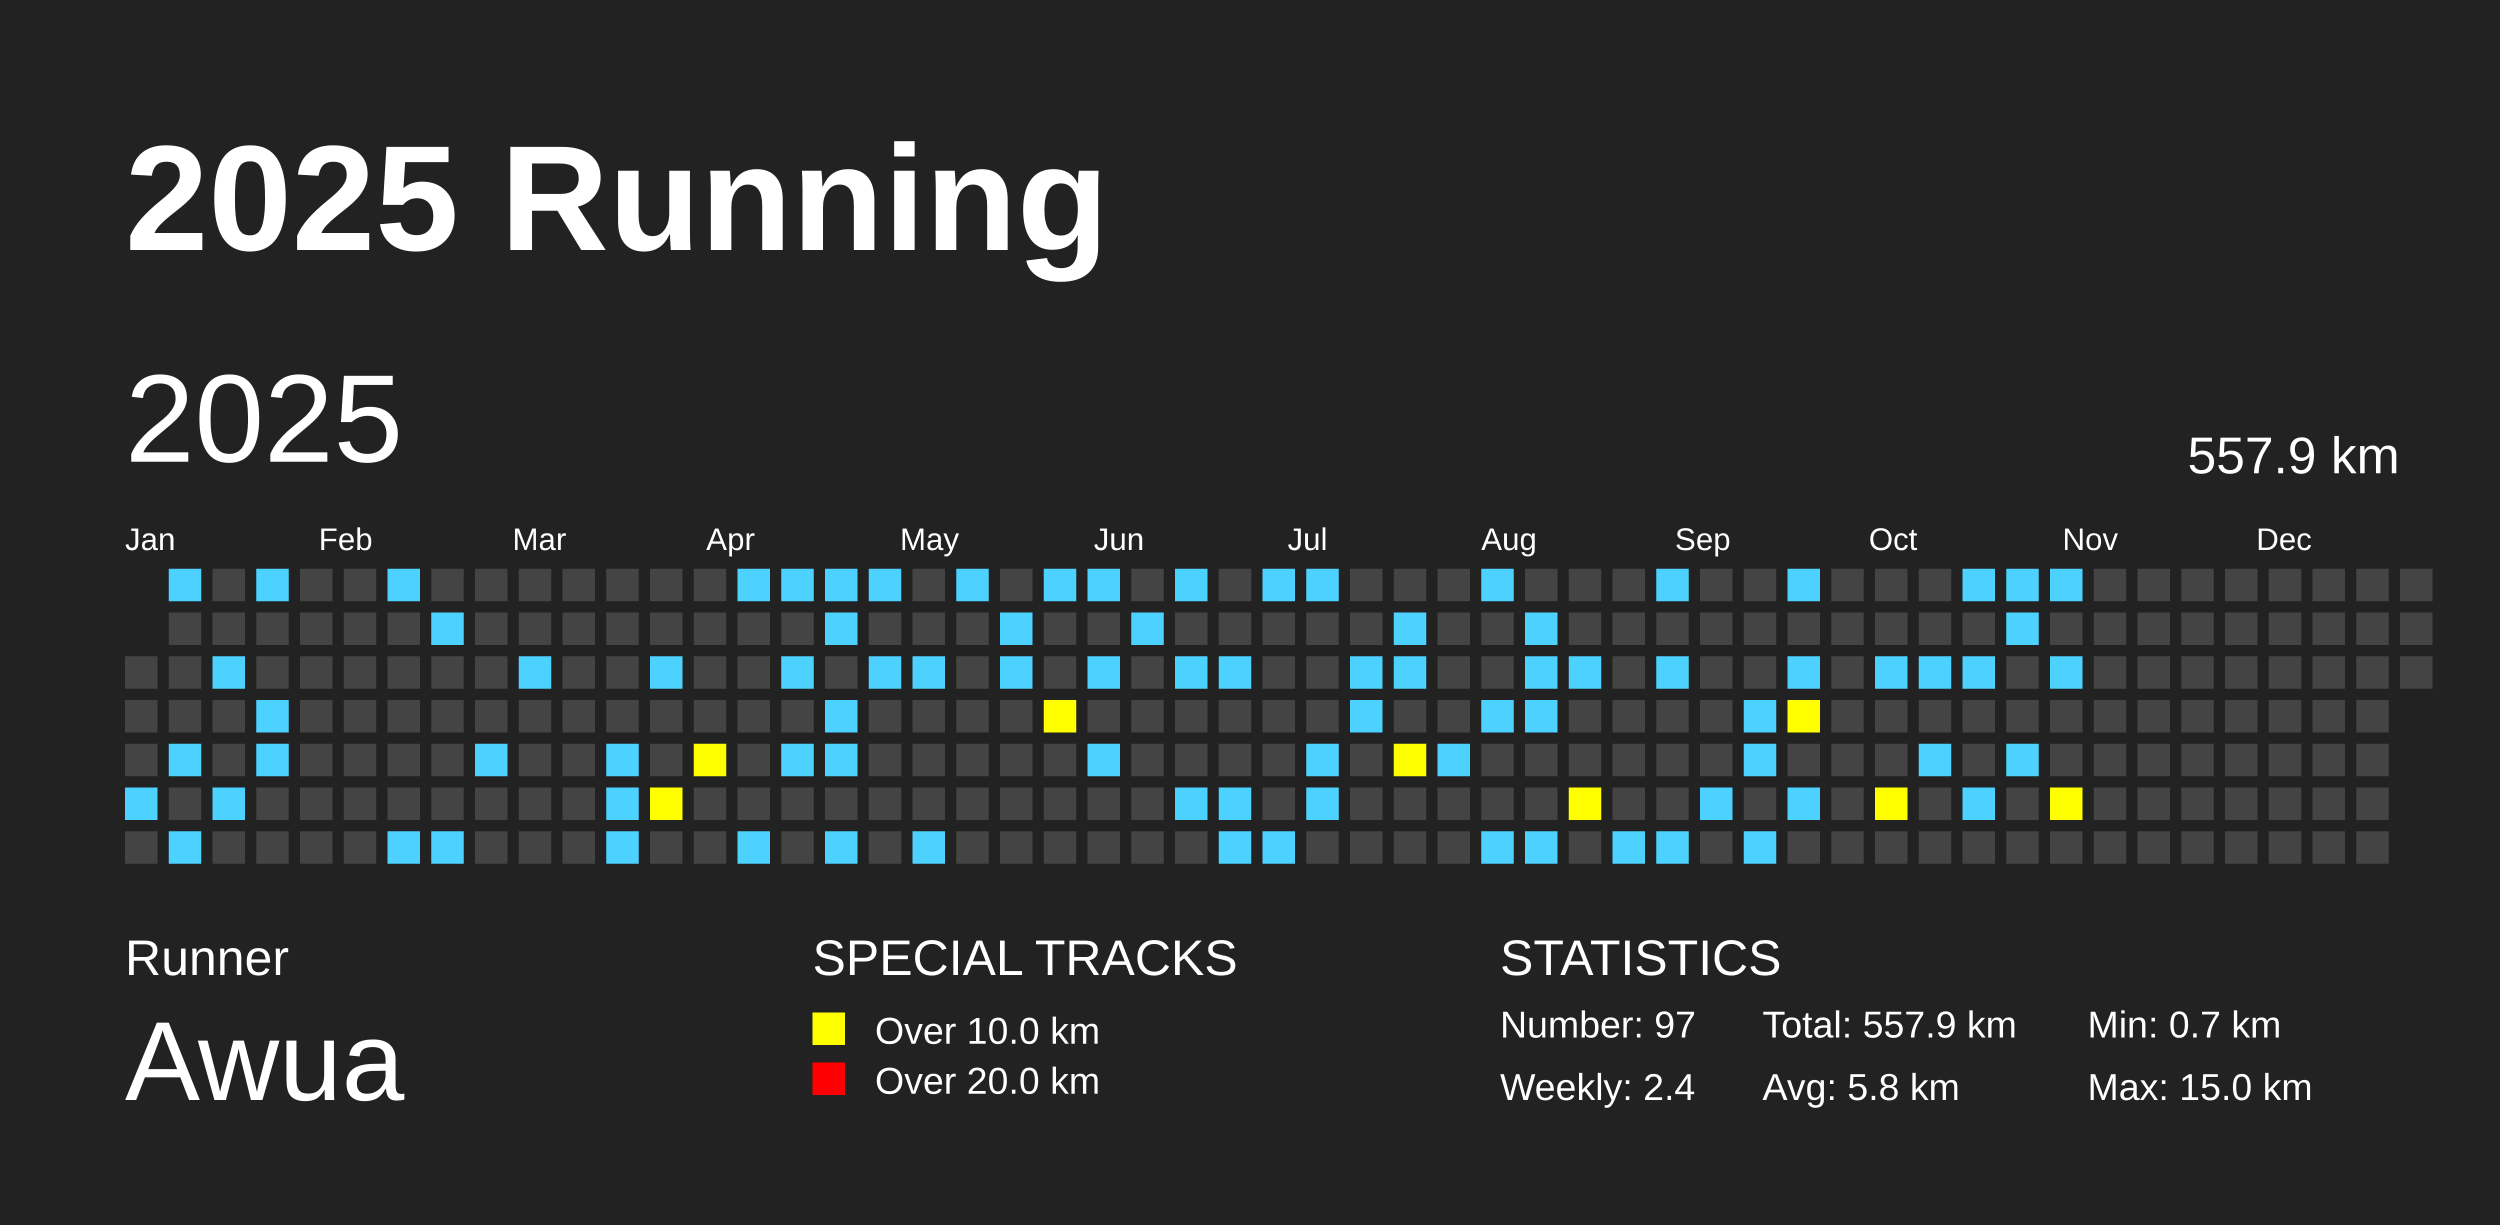
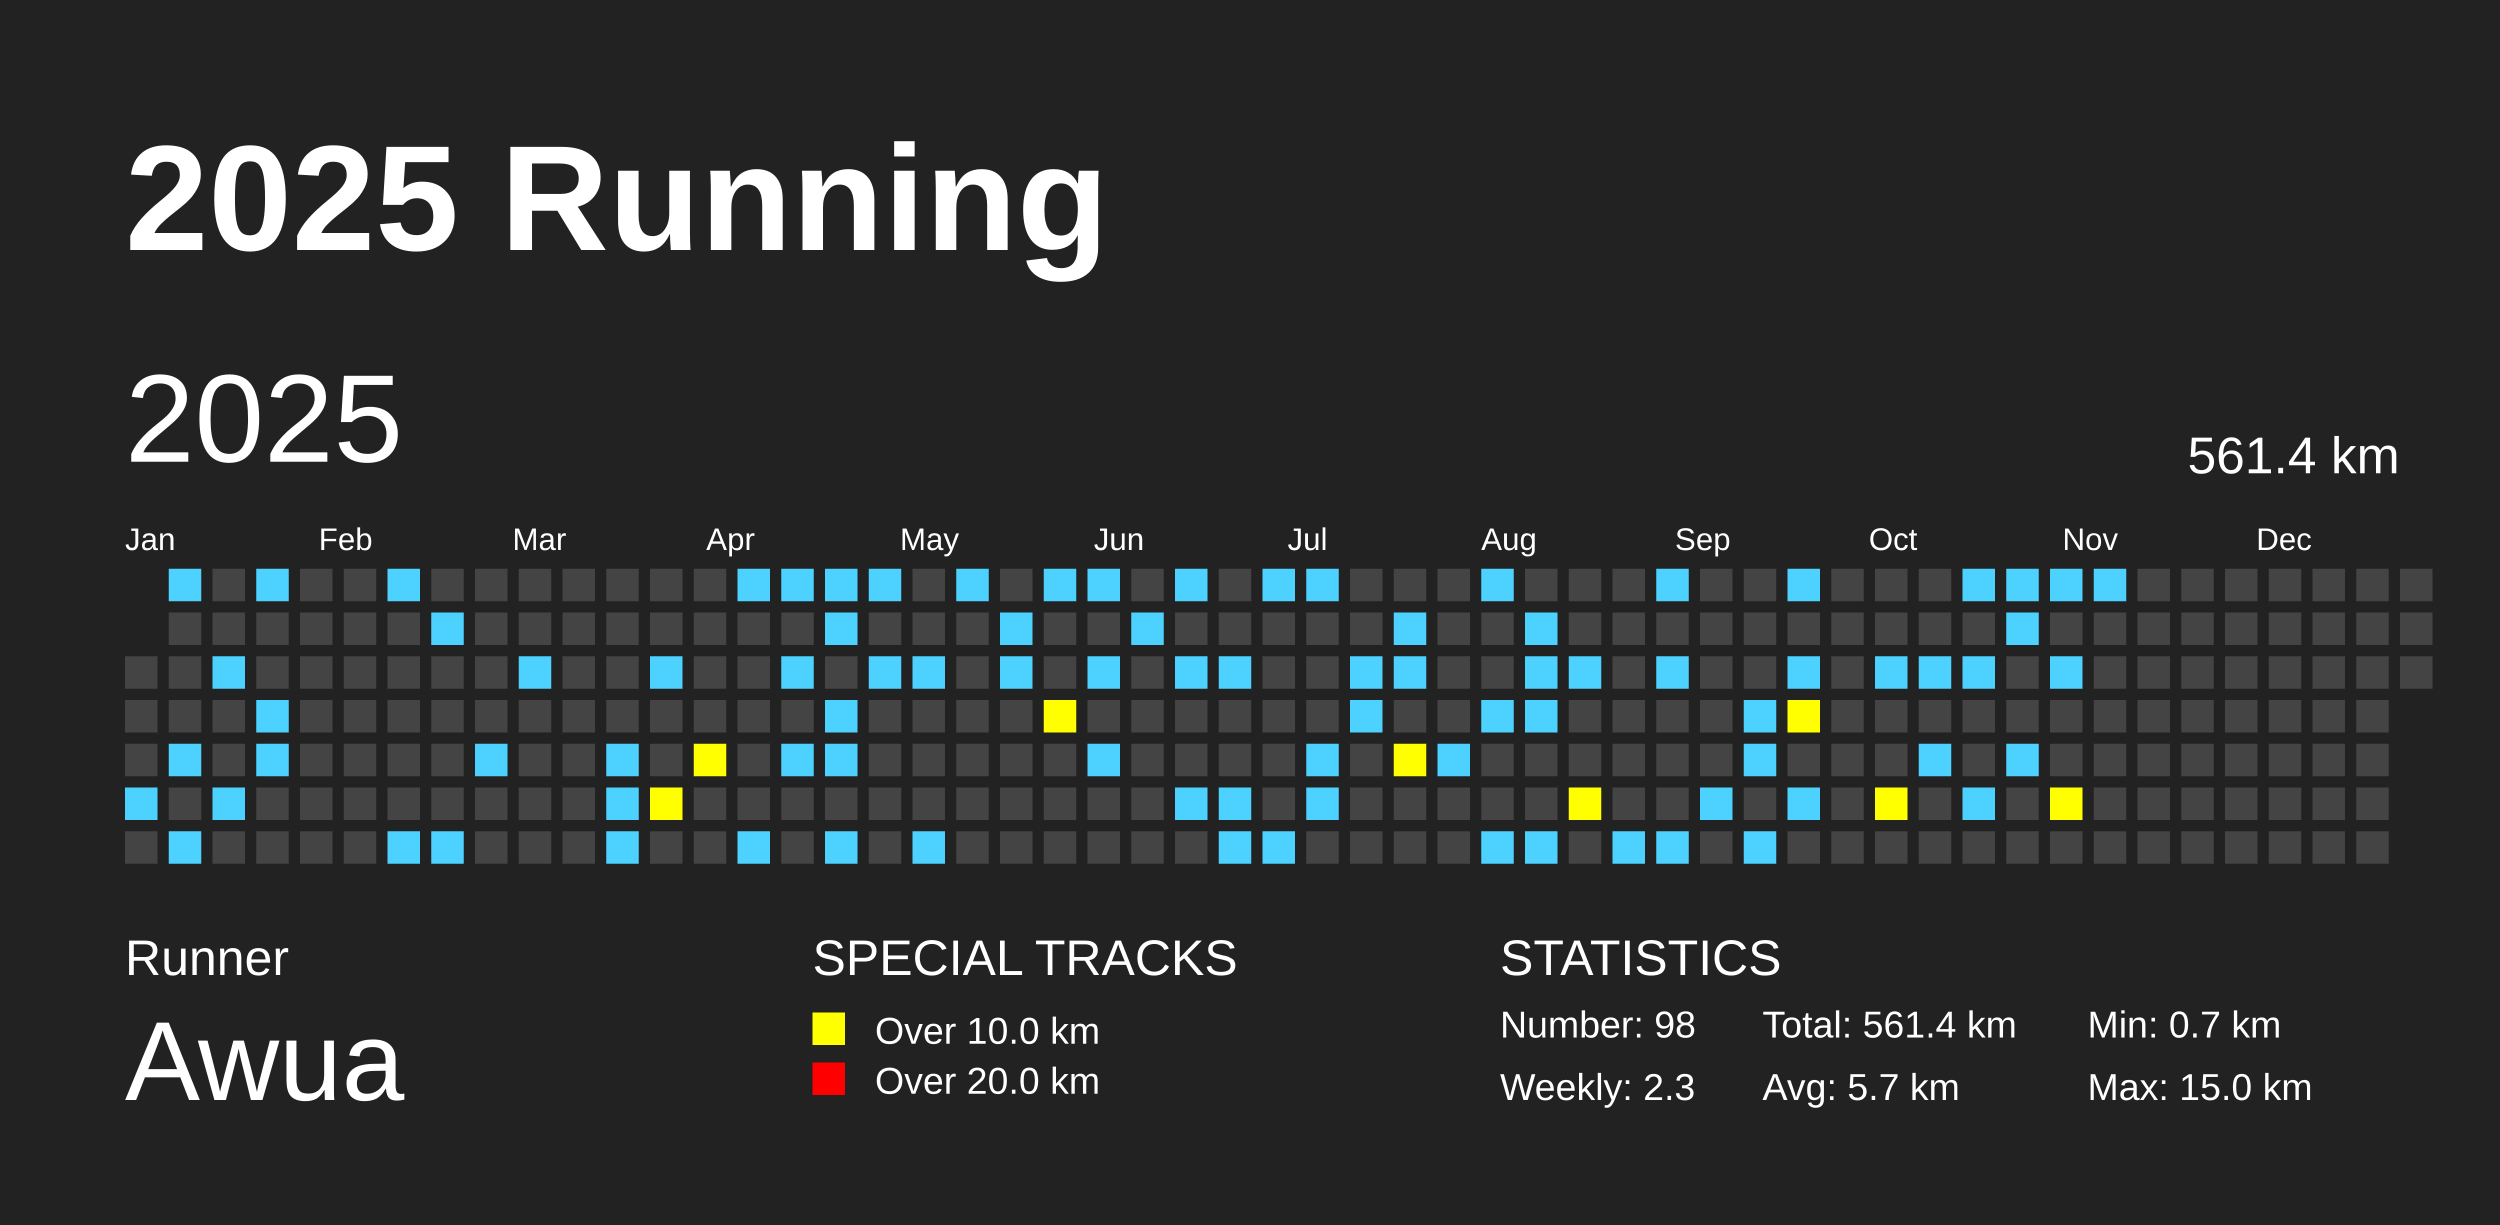
<svg xmlns="http://www.w3.org/2000/svg" baseProfile="full" height="98mm" version="1.1" viewBox="0,0,200,98" width="200mm">
  <defs />
  <rect fill="#222222" height="98" width="200" x="0" y="0" />
  <text fill="#FFFFFF" style="font-size:12px; font-family:Arial; font-weight:bold;" x="10" y="20">2025 Running</text>
  <text fill="#FFFFFF" style="font-size:4px; font-family:Arial" x="10" y="78">Runner</text>
  <text fill="#FFFFFF" style="font-size:9px; font-family:Arial" x="10" y="88">Awua</text>
  <text fill="#FFFFFF" style="font-size:4px; font-family:Arial" x="65" y="78">SPECIAL TRACKS</text>
  <rect fill="yellow" height="2.6" width="2.6" x="65" y="81" />
  <text fill="#FFFFFF" style="font-size:3px; font-family:Arial" x="70" y="83.5">Over 10.0 km</text>
  <rect fill="red" height="2.6" width="2.6" x="65" y="85" />
  <text fill="#FFFFFF" style="font-size:3px; font-family:Arial" x="70" y="87.5">Over 20.0 km</text>
  <text fill="#FFFFFF" style="font-size:4px; font-family:Arial" x="120" y="78">STATISTICS</text>
-   <text fill="#FFFFFF" style="font-size:3px; font-family:Arial" x="120" y="83">Number: 97</text>
-   <text fill="#FFFFFF" style="font-size:3px; font-family:Arial" x="120" y="88">Weekly: 2.4</text>
-   <text fill="#FFFFFF" style="font-size:3px; font-family:Arial" x="141" y="83">Total: 557.9 km</text>
-   <text fill="#FFFFFF" style="font-size:3px; font-family:Arial" x="141" y="88">Avg: 5.8 km</text>
+   <text fill="#FFFFFF" style="font-size:3px; font-family:Arial" x="120" y="83">Number: 98</text>
+   <text fill="#FFFFFF" style="font-size:3px; font-family:Arial" x="120" y="88">Weekly: 2.3</text>
+   <text fill="#FFFFFF" style="font-size:3px; font-family:Arial" x="141" y="83">Total: 561.4 km</text>
+   <text fill="#FFFFFF" style="font-size:3px; font-family:Arial" x="141" y="88">Avg: 5.7 km</text>
  <text fill="#FFFFFF" style="font-size:3px; font-family:Arial" x="167" y="83">Min: 0.7 km</text>
  <text fill="#FFFFFF" style="font-size:3px; font-family:Arial" x="167" y="88">Max: 15.0 km</text>
  <text dominant-baseline="hanging" fill="#FFFFFF" style="font-size:10.0px; font-family:Arial;" x="10" y="30">2025</text>
-   <text dominant-baseline="hanging" fill="#FFFFFF" style="font-size:4.125px; font-family:Arial;" x="175" y="35">557.9 km</text>
+   <text dominant-baseline="hanging" fill="#FFFFFF" style="font-size:4.125px; font-family:Arial;" x="175" y="35">561.4 km</text>
  <text fill="#FFFFFF" style="font-size:2.5px; font-family:Arial" x="10.0" y="44">Jan</text>
  <text fill="#FFFFFF" style="font-size:2.5px; font-family:Arial" x="25.5" y="44">Feb</text>
  <text fill="#FFFFFF" style="font-size:2.5px; font-family:Arial" x="41.0" y="44">Mar</text>
  <text fill="#FFFFFF" style="font-size:2.5px; font-family:Arial" x="56.5" y="44">Apr</text>
  <text fill="#FFFFFF" style="font-size:2.5px; font-family:Arial" x="72.0" y="44">May</text>
  <text fill="#FFFFFF" style="font-size:2.5px; font-family:Arial" x="87.5" y="44">Jun</text>
  <text fill="#FFFFFF" style="font-size:2.5px; font-family:Arial" x="103.0" y="44">Jul</text>
  <text fill="#FFFFFF" style="font-size:2.5px; font-family:Arial" x="118.5" y="44">Aug</text>
  <text fill="#FFFFFF" style="font-size:2.5px; font-family:Arial" x="134.0" y="44">Sep</text>
  <text fill="#FFFFFF" style="font-size:2.5px; font-family:Arial" x="149.5" y="44">Oct</text>
  <text fill="#FFFFFF" style="font-size:2.5px; font-family:Arial" x="165.0" y="44">Nov</text>
  <text fill="#FFFFFF" style="font-size:2.5px; font-family:Arial" x="180.5" y="44">Dec</text>
  <rect fill="#444444" height="2.6" width="2.6" x="10.0" y="52.5" />
  <rect fill="#444444" height="2.6" width="2.6" x="10.0" y="56.0" />
  <rect fill="#444444" height="2.6" width="2.6" x="10.0" y="59.5" />
  <rect fill="#4DD2FF" height="2.6" width="2.6" x="10.0" y="63.0" />
  <rect fill="#444444" height="2.6" width="2.6" x="10.0" y="66.5" />
  <rect fill="#4DD2FF" height="2.6" width="2.6" x="13.5" y="45.5" />
  <rect fill="#444444" height="2.6" width="2.6" x="13.5" y="49.0" />
  <rect fill="#444444" height="2.6" width="2.6" x="13.5" y="52.5" />
  <rect fill="#444444" height="2.6" width="2.6" x="13.5" y="56.0" />
  <rect fill="#4DD2FF" height="2.6" width="2.6" x="13.5" y="59.5" />
  <rect fill="#444444" height="2.6" width="2.6" x="13.5" y="63.0" />
  <rect fill="#4DD2FF" height="2.6" width="2.6" x="13.5" y="66.5" />
  <rect fill="#444444" height="2.6" width="2.6" x="17.0" y="45.5" />
  <rect fill="#444444" height="2.6" width="2.6" x="17.0" y="49.0" />
  <rect fill="#4DD2FF" height="2.6" width="2.6" x="17.0" y="52.5" />
  <rect fill="#444444" height="2.6" width="2.6" x="17.0" y="56.0" />
  <rect fill="#444444" height="2.6" width="2.6" x="17.0" y="59.5" />
  <rect fill="#4DD2FF" height="2.6" width="2.6" x="17.0" y="63.0" />
  <rect fill="#444444" height="2.6" width="2.6" x="17.0" y="66.5" />
  <rect fill="#4DD2FF" height="2.6" width="2.6" x="20.5" y="45.5" />
  <rect fill="#444444" height="2.6" width="2.6" x="20.5" y="49.0" />
  <rect fill="#444444" height="2.6" width="2.6" x="20.5" y="52.5" />
  <rect fill="#4DD2FF" height="2.6" width="2.6" x="20.5" y="56.0" />
  <rect fill="#4DD2FF" height="2.6" width="2.6" x="20.5" y="59.5" />
  <rect fill="#444444" height="2.6" width="2.6" x="20.5" y="63.0" />
  <rect fill="#444444" height="2.6" width="2.6" x="20.5" y="66.5" />
  <rect fill="#444444" height="2.6" width="2.6" x="24.0" y="45.5" />
  <rect fill="#444444" height="2.6" width="2.6" x="24.0" y="49.0" />
  <rect fill="#444444" height="2.6" width="2.6" x="24.0" y="52.5" />
  <rect fill="#444444" height="2.6" width="2.6" x="24.0" y="56.0" />
  <rect fill="#444444" height="2.6" width="2.6" x="24.0" y="59.5" />
  <rect fill="#444444" height="2.6" width="2.6" x="24.0" y="63.0" />
  <rect fill="#444444" height="2.6" width="2.6" x="24.0" y="66.5" />
  <rect fill="#444444" height="2.6" width="2.6" x="27.5" y="45.5" />
  <rect fill="#444444" height="2.6" width="2.6" x="27.5" y="49.0" />
  <rect fill="#444444" height="2.6" width="2.6" x="27.5" y="52.5" />
  <rect fill="#444444" height="2.6" width="2.6" x="27.5" y="56.0" />
  <rect fill="#444444" height="2.6" width="2.6" x="27.5" y="59.5" />
  <rect fill="#444444" height="2.6" width="2.6" x="27.5" y="63.0" />
  <rect fill="#444444" height="2.6" width="2.6" x="27.5" y="66.5" />
  <rect fill="#4DD2FF" height="2.6" width="2.6" x="31.0" y="45.5" />
  <rect fill="#444444" height="2.6" width="2.6" x="31.0" y="49.0" />
  <rect fill="#444444" height="2.6" width="2.6" x="31.0" y="52.5" />
  <rect fill="#444444" height="2.6" width="2.6" x="31.0" y="56.0" />
  <rect fill="#444444" height="2.6" width="2.6" x="31.0" y="59.5" />
  <rect fill="#444444" height="2.6" width="2.6" x="31.0" y="63.0" />
  <rect fill="#4DD2FF" height="2.6" width="2.6" x="31.0" y="66.5" />
  <rect fill="#444444" height="2.6" width="2.6" x="34.5" y="45.5" />
  <rect fill="#4DD2FF" height="2.6" width="2.6" x="34.5" y="49.0" />
  <rect fill="#444444" height="2.6" width="2.6" x="34.5" y="52.5" />
  <rect fill="#444444" height="2.6" width="2.6" x="34.5" y="56.0" />
  <rect fill="#444444" height="2.6" width="2.6" x="34.5" y="59.5" />
  <rect fill="#444444" height="2.6" width="2.6" x="34.5" y="63.0" />
  <rect fill="#4DD2FF" height="2.6" width="2.6" x="34.5" y="66.5" />
  <rect fill="#444444" height="2.6" width="2.6" x="38.0" y="45.5" />
  <rect fill="#444444" height="2.6" width="2.6" x="38.0" y="49.0" />
  <rect fill="#444444" height="2.6" width="2.6" x="38.0" y="52.5" />
  <rect fill="#444444" height="2.6" width="2.6" x="38.0" y="56.0" />
  <rect fill="#4DD2FF" height="2.6" width="2.6" x="38.0" y="59.5" />
  <rect fill="#444444" height="2.6" width="2.6" x="38.0" y="63.0" />
  <rect fill="#444444" height="2.6" width="2.6" x="38.0" y="66.5" />
  <rect fill="#444444" height="2.6" width="2.6" x="41.5" y="45.5" />
  <rect fill="#444444" height="2.6" width="2.6" x="41.5" y="49.0" />
  <rect fill="#4DD2FF" height="2.6" width="2.6" x="41.5" y="52.5" />
  <rect fill="#444444" height="2.6" width="2.6" x="41.5" y="56.0" />
  <rect fill="#444444" height="2.6" width="2.6" x="41.5" y="59.5" />
  <rect fill="#444444" height="2.6" width="2.6" x="41.5" y="63.0" />
  <rect fill="#444444" height="2.6" width="2.6" x="41.5" y="66.5" />
  <rect fill="#444444" height="2.6" width="2.6" x="45.0" y="45.5" />
  <rect fill="#444444" height="2.6" width="2.6" x="45.0" y="49.0" />
  <rect fill="#444444" height="2.6" width="2.6" x="45.0" y="52.5" />
  <rect fill="#444444" height="2.6" width="2.6" x="45.0" y="56.0" />
  <rect fill="#444444" height="2.6" width="2.6" x="45.0" y="59.5" />
  <rect fill="#444444" height="2.6" width="2.6" x="45.0" y="63.0" />
  <rect fill="#444444" height="2.6" width="2.6" x="45.0" y="66.5" />
  <rect fill="#444444" height="2.6" width="2.6" x="48.5" y="45.5" />
  <rect fill="#444444" height="2.6" width="2.6" x="48.5" y="49.0" />
  <rect fill="#444444" height="2.6" width="2.6" x="48.5" y="52.5" />
  <rect fill="#444444" height="2.6" width="2.6" x="48.5" y="56.0" />
  <rect fill="#4DD2FF" height="2.6" width="2.6" x="48.5" y="59.5" />
  <rect fill="#4DD2FF" height="2.6" width="2.6" x="48.5" y="63.0" />
  <rect fill="#4DD2FF" height="2.6" width="2.6" x="48.5" y="66.5" />
  <rect fill="#444444" height="2.6" width="2.6" x="52.0" y="45.5" />
  <rect fill="#444444" height="2.6" width="2.6" x="52.0" y="49.0" />
  <rect fill="#4DD2FF" height="2.6" width="2.6" x="52.0" y="52.5" />
  <rect fill="#444444" height="2.6" width="2.6" x="52.0" y="56.0" />
  <rect fill="#444444" height="2.6" width="2.6" x="52.0" y="59.5" />
  <rect fill="yellow" height="2.6" width="2.6" x="52.0" y="63.0" />
  <rect fill="#444444" height="2.6" width="2.6" x="52.0" y="66.5" />
  <rect fill="#444444" height="2.6" width="2.6" x="55.5" y="45.5" />
  <rect fill="#444444" height="2.6" width="2.6" x="55.5" y="49.0" />
  <rect fill="#444444" height="2.6" width="2.6" x="55.5" y="52.5" />
  <rect fill="#444444" height="2.6" width="2.6" x="55.5" y="56.0" />
  <rect fill="yellow" height="2.6" width="2.6" x="55.5" y="59.5" />
  <rect fill="#444444" height="2.6" width="2.6" x="55.5" y="63.0" />
  <rect fill="#444444" height="2.6" width="2.6" x="55.5" y="66.5" />
  <rect fill="#4DD2FF" height="2.6" width="2.6" x="59.0" y="45.5" />
  <rect fill="#444444" height="2.6" width="2.6" x="59.0" y="49.0" />
  <rect fill="#444444" height="2.6" width="2.6" x="59.0" y="52.5" />
  <rect fill="#444444" height="2.6" width="2.6" x="59.0" y="56.0" />
  <rect fill="#444444" height="2.6" width="2.6" x="59.0" y="59.5" />
  <rect fill="#444444" height="2.6" width="2.6" x="59.0" y="63.0" />
  <rect fill="#4DD2FF" height="2.6" width="2.6" x="59.0" y="66.5" />
  <rect fill="#4DD2FF" height="2.6" width="2.6" x="62.5" y="45.5" />
  <rect fill="#444444" height="2.6" width="2.6" x="62.5" y="49.0" />
  <rect fill="#4DD2FF" height="2.6" width="2.6" x="62.5" y="52.5" />
  <rect fill="#444444" height="2.6" width="2.6" x="62.5" y="56.0" />
  <rect fill="#4DD2FF" height="2.6" width="2.6" x="62.5" y="59.5" />
  <rect fill="#444444" height="2.6" width="2.6" x="62.5" y="63.0" />
  <rect fill="#444444" height="2.6" width="2.6" x="62.5" y="66.5" />
  <rect fill="#4DD2FF" height="2.6" width="2.6" x="66.0" y="45.5" />
  <rect fill="#4DD2FF" height="2.6" width="2.6" x="66.0" y="49.0" />
  <rect fill="#444444" height="2.6" width="2.6" x="66.0" y="52.5" />
  <rect fill="#4DD2FF" height="2.6" width="2.6" x="66.0" y="56.0" />
  <rect fill="#4DD2FF" height="2.6" width="2.6" x="66.0" y="59.5" />
  <rect fill="#444444" height="2.6" width="2.6" x="66.0" y="63.0" />
  <rect fill="#4DD2FF" height="2.6" width="2.6" x="66.0" y="66.5" />
  <rect fill="#4DD2FF" height="2.6" width="2.6" x="69.5" y="45.5" />
  <rect fill="#444444" height="2.6" width="2.6" x="69.5" y="49.0" />
  <rect fill="#4DD2FF" height="2.6" width="2.6" x="69.5" y="52.5" />
  <rect fill="#444444" height="2.6" width="2.6" x="69.5" y="56.0" />
  <rect fill="#444444" height="2.6" width="2.6" x="69.5" y="59.5" />
  <rect fill="#444444" height="2.6" width="2.6" x="69.5" y="63.0" />
  <rect fill="#444444" height="2.6" width="2.6" x="69.5" y="66.5" />
  <rect fill="#444444" height="2.6" width="2.6" x="73.0" y="45.5" />
  <rect fill="#444444" height="2.6" width="2.6" x="73.0" y="49.0" />
  <rect fill="#4DD2FF" height="2.6" width="2.6" x="73.0" y="52.5" />
  <rect fill="#444444" height="2.6" width="2.6" x="73.0" y="56.0" />
  <rect fill="#444444" height="2.6" width="2.6" x="73.0" y="59.5" />
  <rect fill="#444444" height="2.6" width="2.6" x="73.0" y="63.0" />
  <rect fill="#4DD2FF" height="2.6" width="2.6" x="73.0" y="66.5" />
  <rect fill="#4DD2FF" height="2.6" width="2.6" x="76.5" y="45.5" />
  <rect fill="#444444" height="2.6" width="2.6" x="76.5" y="49.0" />
  <rect fill="#444444" height="2.6" width="2.6" x="76.5" y="52.5" />
  <rect fill="#444444" height="2.6" width="2.6" x="76.5" y="56.0" />
  <rect fill="#444444" height="2.6" width="2.6" x="76.5" y="59.5" />
  <rect fill="#444444" height="2.6" width="2.6" x="76.5" y="63.0" />
  <rect fill="#444444" height="2.6" width="2.6" x="76.5" y="66.5" />
  <rect fill="#444444" height="2.6" width="2.6" x="80.0" y="45.5" />
  <rect fill="#4DD2FF" height="2.6" width="2.6" x="80.0" y="49.0" />
  <rect fill="#4DD2FF" height="2.6" width="2.6" x="80.0" y="52.5" />
  <rect fill="#444444" height="2.6" width="2.6" x="80.0" y="56.0" />
  <rect fill="#444444" height="2.6" width="2.6" x="80.0" y="59.5" />
  <rect fill="#444444" height="2.6" width="2.6" x="80.0" y="63.0" />
  <rect fill="#444444" height="2.6" width="2.6" x="80.0" y="66.5" />
  <rect fill="#4DD2FF" height="2.6" width="2.6" x="83.5" y="45.5" />
  <rect fill="#444444" height="2.6" width="2.6" x="83.5" y="49.0" />
  <rect fill="#444444" height="2.6" width="2.6" x="83.5" y="52.5" />
  <rect fill="yellow" height="2.6" width="2.6" x="83.5" y="56.0" />
  <rect fill="#444444" height="2.6" width="2.6" x="83.5" y="59.5" />
  <rect fill="#444444" height="2.6" width="2.6" x="83.5" y="63.0" />
  <rect fill="#444444" height="2.6" width="2.6" x="83.5" y="66.5" />
  <rect fill="#4DD2FF" height="2.6" width="2.6" x="87.0" y="45.5" />
  <rect fill="#444444" height="2.6" width="2.6" x="87.0" y="49.0" />
  <rect fill="#4DD2FF" height="2.6" width="2.6" x="87.0" y="52.5" />
  <rect fill="#444444" height="2.6" width="2.6" x="87.0" y="56.0" />
  <rect fill="#4DD2FF" height="2.6" width="2.6" x="87.0" y="59.5" />
  <rect fill="#444444" height="2.6" width="2.6" x="87.0" y="63.0" />
  <rect fill="#444444" height="2.6" width="2.6" x="87.0" y="66.5" />
  <rect fill="#444444" height="2.6" width="2.6" x="90.5" y="45.5" />
  <rect fill="#4DD2FF" height="2.6" width="2.6" x="90.5" y="49.0" />
  <rect fill="#444444" height="2.6" width="2.6" x="90.5" y="52.5" />
  <rect fill="#444444" height="2.6" width="2.6" x="90.5" y="56.0" />
  <rect fill="#444444" height="2.6" width="2.6" x="90.5" y="59.5" />
  <rect fill="#444444" height="2.6" width="2.6" x="90.5" y="63.0" />
  <rect fill="#444444" height="2.6" width="2.6" x="90.5" y="66.5" />
  <rect fill="#4DD2FF" height="2.6" width="2.6" x="94.0" y="45.5" />
  <rect fill="#444444" height="2.6" width="2.6" x="94.0" y="49.0" />
  <rect fill="#4DD2FF" height="2.6" width="2.6" x="94.0" y="52.5" />
  <rect fill="#444444" height="2.6" width="2.6" x="94.0" y="56.0" />
  <rect fill="#444444" height="2.6" width="2.6" x="94.0" y="59.5" />
  <rect fill="#4DD2FF" height="2.6" width="2.6" x="94.0" y="63.0" />
  <rect fill="#444444" height="2.6" width="2.6" x="94.0" y="66.5" />
  <rect fill="#444444" height="2.6" width="2.6" x="97.5" y="45.5" />
  <rect fill="#444444" height="2.6" width="2.6" x="97.5" y="49.0" />
  <rect fill="#4DD2FF" height="2.6" width="2.6" x="97.5" y="52.5" />
  <rect fill="#444444" height="2.6" width="2.6" x="97.5" y="56.0" />
  <rect fill="#444444" height="2.6" width="2.6" x="97.5" y="59.5" />
  <rect fill="#4DD2FF" height="2.6" width="2.6" x="97.5" y="63.0" />
  <rect fill="#4DD2FF" height="2.6" width="2.6" x="97.5" y="66.5" />
  <rect fill="#4DD2FF" height="2.6" width="2.6" x="101.0" y="45.5" />
  <rect fill="#444444" height="2.6" width="2.6" x="101.0" y="49.0" />
  <rect fill="#444444" height="2.6" width="2.6" x="101.0" y="52.5" />
  <rect fill="#444444" height="2.6" width="2.6" x="101.0" y="56.0" />
  <rect fill="#444444" height="2.6" width="2.6" x="101.0" y="59.5" />
  <rect fill="#444444" height="2.6" width="2.6" x="101.0" y="63.0" />
  <rect fill="#4DD2FF" height="2.6" width="2.6" x="101.0" y="66.5" />
  <rect fill="#4DD2FF" height="2.6" width="2.6" x="104.5" y="45.5" />
  <rect fill="#444444" height="2.6" width="2.6" x="104.5" y="49.0" />
  <rect fill="#444444" height="2.6" width="2.6" x="104.5" y="52.5" />
  <rect fill="#444444" height="2.6" width="2.6" x="104.5" y="56.0" />
  <rect fill="#4DD2FF" height="2.6" width="2.6" x="104.5" y="59.5" />
  <rect fill="#4DD2FF" height="2.6" width="2.6" x="104.5" y="63.0" />
  <rect fill="#444444" height="2.6" width="2.6" x="104.5" y="66.5" />
  <rect fill="#444444" height="2.6" width="2.6" x="108.0" y="45.5" />
  <rect fill="#444444" height="2.6" width="2.6" x="108.0" y="49.0" />
  <rect fill="#4DD2FF" height="2.6" width="2.6" x="108.0" y="52.5" />
  <rect fill="#4DD2FF" height="2.6" width="2.6" x="108.0" y="56.0" />
  <rect fill="#444444" height="2.6" width="2.6" x="108.0" y="59.5" />
  <rect fill="#444444" height="2.6" width="2.6" x="108.0" y="63.0" />
  <rect fill="#444444" height="2.6" width="2.6" x="108.0" y="66.5" />
  <rect fill="#444444" height="2.6" width="2.6" x="111.5" y="45.5" />
  <rect fill="#4DD2FF" height="2.6" width="2.6" x="111.5" y="49.0" />
  <rect fill="#4DD2FF" height="2.6" width="2.6" x="111.5" y="52.5" />
  <rect fill="#444444" height="2.6" width="2.6" x="111.5" y="56.0" />
  <rect fill="yellow" height="2.6" width="2.6" x="111.5" y="59.5" />
  <rect fill="#444444" height="2.6" width="2.6" x="111.5" y="63.0" />
  <rect fill="#444444" height="2.6" width="2.6" x="111.5" y="66.5" />
  <rect fill="#444444" height="2.6" width="2.6" x="115.0" y="45.5" />
  <rect fill="#444444" height="2.6" width="2.6" x="115.0" y="49.0" />
  <rect fill="#444444" height="2.6" width="2.6" x="115.0" y="52.5" />
  <rect fill="#444444" height="2.6" width="2.6" x="115.0" y="56.0" />
  <rect fill="#4DD2FF" height="2.6" width="2.6" x="115.0" y="59.5" />
  <rect fill="#444444" height="2.6" width="2.6" x="115.0" y="63.0" />
  <rect fill="#444444" height="2.6" width="2.6" x="115.0" y="66.5" />
  <rect fill="#4DD2FF" height="2.6" width="2.6" x="118.5" y="45.5" />
  <rect fill="#444444" height="2.6" width="2.6" x="118.5" y="49.0" />
  <rect fill="#444444" height="2.6" width="2.6" x="118.5" y="52.5" />
  <rect fill="#4DD2FF" height="2.6" width="2.6" x="118.5" y="56.0" />
  <rect fill="#444444" height="2.6" width="2.6" x="118.5" y="59.5" />
  <rect fill="#444444" height="2.6" width="2.6" x="118.5" y="63.0" />
  <rect fill="#4DD2FF" height="2.6" width="2.6" x="118.5" y="66.5" />
  <rect fill="#444444" height="2.6" width="2.6" x="122.0" y="45.5" />
  <rect fill="#4DD2FF" height="2.6" width="2.6" x="122.0" y="49.0" />
  <rect fill="#4DD2FF" height="2.6" width="2.6" x="122.0" y="52.5" />
  <rect fill="#4DD2FF" height="2.6" width="2.6" x="122.0" y="56.0" />
  <rect fill="#444444" height="2.6" width="2.6" x="122.0" y="59.5" />
  <rect fill="#444444" height="2.6" width="2.6" x="122.0" y="63.0" />
  <rect fill="#4DD2FF" height="2.6" width="2.6" x="122.0" y="66.5" />
  <rect fill="#444444" height="2.6" width="2.6" x="125.5" y="45.5" />
  <rect fill="#444444" height="2.6" width="2.6" x="125.5" y="49.0" />
  <rect fill="#4DD2FF" height="2.6" width="2.6" x="125.5" y="52.5" />
  <rect fill="#444444" height="2.6" width="2.6" x="125.5" y="56.0" />
  <rect fill="#444444" height="2.6" width="2.6" x="125.5" y="59.5" />
  <rect fill="yellow" height="2.6" width="2.6" x="125.5" y="63.0" />
  <rect fill="#444444" height="2.6" width="2.6" x="125.5" y="66.5" />
  <rect fill="#444444" height="2.6" width="2.6" x="129.0" y="45.5" />
  <rect fill="#444444" height="2.6" width="2.6" x="129.0" y="49.0" />
  <rect fill="#444444" height="2.6" width="2.6" x="129.0" y="52.5" />
  <rect fill="#444444" height="2.6" width="2.6" x="129.0" y="56.0" />
  <rect fill="#444444" height="2.6" width="2.6" x="129.0" y="59.5" />
  <rect fill="#444444" height="2.6" width="2.6" x="129.0" y="63.0" />
  <rect fill="#4DD2FF" height="2.6" width="2.6" x="129.0" y="66.5" />
  <rect fill="#4DD2FF" height="2.6" width="2.6" x="132.5" y="45.5" />
  <rect fill="#444444" height="2.6" width="2.6" x="132.5" y="49.0" />
  <rect fill="#4DD2FF" height="2.6" width="2.6" x="132.5" y="52.5" />
  <rect fill="#444444" height="2.6" width="2.6" x="132.5" y="56.0" />
  <rect fill="#444444" height="2.6" width="2.6" x="132.5" y="59.5" />
  <rect fill="#444444" height="2.6" width="2.6" x="132.5" y="63.0" />
  <rect fill="#4DD2FF" height="2.6" width="2.6" x="132.5" y="66.5" />
  <rect fill="#444444" height="2.6" width="2.6" x="136.0" y="45.5" />
  <rect fill="#444444" height="2.6" width="2.6" x="136.0" y="49.0" />
  <rect fill="#444444" height="2.6" width="2.6" x="136.0" y="52.5" />
  <rect fill="#444444" height="2.6" width="2.6" x="136.0" y="56.0" />
  <rect fill="#444444" height="2.6" width="2.6" x="136.0" y="59.5" />
  <rect fill="#4DD2FF" height="2.6" width="2.6" x="136.0" y="63.0" />
  <rect fill="#444444" height="2.6" width="2.6" x="136.0" y="66.5" />
  <rect fill="#444444" height="2.6" width="2.6" x="139.5" y="45.5" />
  <rect fill="#444444" height="2.6" width="2.6" x="139.5" y="49.0" />
  <rect fill="#444444" height="2.6" width="2.6" x="139.5" y="52.5" />
  <rect fill="#4DD2FF" height="2.6" width="2.6" x="139.5" y="56.0" />
  <rect fill="#4DD2FF" height="2.6" width="2.6" x="139.5" y="59.5" />
  <rect fill="#444444" height="2.6" width="2.6" x="139.5" y="63.0" />
  <rect fill="#4DD2FF" height="2.6" width="2.6" x="139.5" y="66.5" />
  <rect fill="#4DD2FF" height="2.6" width="2.6" x="143.0" y="45.5" />
  <rect fill="#444444" height="2.6" width="2.6" x="143.0" y="49.0" />
  <rect fill="#4DD2FF" height="2.6" width="2.6" x="143.0" y="52.5" />
  <rect fill="yellow" height="2.6" width="2.6" x="143.0" y="56.0" />
  <rect fill="#444444" height="2.6" width="2.6" x="143.0" y="59.5" />
  <rect fill="#4DD2FF" height="2.6" width="2.6" x="143.0" y="63.0" />
  <rect fill="#444444" height="2.6" width="2.6" x="143.0" y="66.5" />
  <rect fill="#444444" height="2.6" width="2.6" x="146.5" y="45.5" />
  <rect fill="#444444" height="2.6" width="2.6" x="146.5" y="49.0" />
  <rect fill="#444444" height="2.6" width="2.6" x="146.5" y="52.5" />
  <rect fill="#444444" height="2.6" width="2.6" x="146.5" y="56.0" />
  <rect fill="#444444" height="2.6" width="2.6" x="146.5" y="59.5" />
  <rect fill="#444444" height="2.6" width="2.6" x="146.5" y="63.0" />
  <rect fill="#444444" height="2.6" width="2.6" x="146.5" y="66.5" />
  <rect fill="#444444" height="2.6" width="2.6" x="150.0" y="45.5" />
  <rect fill="#444444" height="2.6" width="2.6" x="150.0" y="49.0" />
  <rect fill="#4DD2FF" height="2.6" width="2.6" x="150.0" y="52.5" />
  <rect fill="#444444" height="2.6" width="2.6" x="150.0" y="56.0" />
  <rect fill="#444444" height="2.6" width="2.6" x="150.0" y="59.5" />
  <rect fill="yellow" height="2.6" width="2.6" x="150.0" y="63.0" />
  <rect fill="#444444" height="2.6" width="2.6" x="150.0" y="66.5" />
  <rect fill="#444444" height="2.6" width="2.6" x="153.5" y="45.5" />
  <rect fill="#444444" height="2.6" width="2.6" x="153.5" y="49.0" />
  <rect fill="#4DD2FF" height="2.6" width="2.6" x="153.5" y="52.5" />
  <rect fill="#444444" height="2.6" width="2.6" x="153.5" y="56.0" />
  <rect fill="#4DD2FF" height="2.6" width="2.6" x="153.5" y="59.5" />
  <rect fill="#444444" height="2.6" width="2.6" x="153.5" y="63.0" />
  <rect fill="#444444" height="2.6" width="2.6" x="153.5" y="66.5" />
  <rect fill="#4DD2FF" height="2.6" width="2.6" x="157.0" y="45.5" />
  <rect fill="#444444" height="2.6" width="2.6" x="157.0" y="49.0" />
  <rect fill="#4DD2FF" height="2.6" width="2.6" x="157.0" y="52.5" />
  <rect fill="#444444" height="2.6" width="2.6" x="157.0" y="56.0" />
  <rect fill="#444444" height="2.6" width="2.6" x="157.0" y="59.5" />
  <rect fill="#4DD2FF" height="2.6" width="2.6" x="157.0" y="63.0" />
  <rect fill="#444444" height="2.6" width="2.6" x="157.0" y="66.5" />
  <rect fill="#4DD2FF" height="2.6" width="2.6" x="160.5" y="45.5" />
  <rect fill="#4DD2FF" height="2.6" width="2.6" x="160.5" y="49.0" />
  <rect fill="#444444" height="2.6" width="2.6" x="160.5" y="52.5" />
  <rect fill="#444444" height="2.6" width="2.6" x="160.5" y="56.0" />
  <rect fill="#4DD2FF" height="2.6" width="2.6" x="160.5" y="59.5" />
  <rect fill="#444444" height="2.6" width="2.6" x="160.5" y="63.0" />
  <rect fill="#444444" height="2.6" width="2.6" x="160.5" y="66.5" />
  <rect fill="#4DD2FF" height="2.6" width="2.6" x="164.0" y="45.5" />
  <rect fill="#444444" height="2.6" width="2.6" x="164.0" y="49.0" />
  <rect fill="#4DD2FF" height="2.6" width="2.6" x="164.0" y="52.5" />
  <rect fill="#444444" height="2.6" width="2.6" x="164.0" y="56.0" />
  <rect fill="#444444" height="2.6" width="2.6" x="164.0" y="59.5" />
  <rect fill="yellow" height="2.6" width="2.6" x="164.0" y="63.0" />
  <rect fill="#444444" height="2.6" width="2.6" x="164.0" y="66.5" />
-   <rect fill="#444444" height="2.6" width="2.6" x="167.5" y="45.5" />
+   <rect fill="#4DD2FF" height="2.6" width="2.6" x="167.5" y="45.5" />
  <rect fill="#444444" height="2.6" width="2.6" x="167.5" y="49.0" />
  <rect fill="#444444" height="2.6" width="2.6" x="167.5" y="52.5" />
  <rect fill="#444444" height="2.6" width="2.6" x="167.5" y="56.0" />
  <rect fill="#444444" height="2.6" width="2.6" x="167.5" y="59.5" />
  <rect fill="#444444" height="2.6" width="2.6" x="167.5" y="63.0" />
  <rect fill="#444444" height="2.6" width="2.6" x="167.5" y="66.5" />
  <rect fill="#444444" height="2.6" width="2.6" x="171.0" y="45.5" />
  <rect fill="#444444" height="2.6" width="2.6" x="171.0" y="49.0" />
  <rect fill="#444444" height="2.6" width="2.6" x="171.0" y="52.5" />
  <rect fill="#444444" height="2.6" width="2.6" x="171.0" y="56.0" />
  <rect fill="#444444" height="2.6" width="2.6" x="171.0" y="59.5" />
  <rect fill="#444444" height="2.6" width="2.6" x="171.0" y="63.0" />
  <rect fill="#444444" height="2.6" width="2.6" x="171.0" y="66.5" />
  <rect fill="#444444" height="2.6" width="2.6" x="174.5" y="45.5" />
  <rect fill="#444444" height="2.6" width="2.6" x="174.5" y="49.0" />
  <rect fill="#444444" height="2.6" width="2.6" x="174.5" y="52.5" />
  <rect fill="#444444" height="2.6" width="2.6" x="174.5" y="56.0" />
  <rect fill="#444444" height="2.6" width="2.6" x="174.5" y="59.5" />
  <rect fill="#444444" height="2.6" width="2.6" x="174.5" y="63.0" />
  <rect fill="#444444" height="2.6" width="2.6" x="174.5" y="66.5" />
  <rect fill="#444444" height="2.6" width="2.6" x="178.0" y="45.5" />
  <rect fill="#444444" height="2.6" width="2.6" x="178.0" y="49.0" />
  <rect fill="#444444" height="2.6" width="2.6" x="178.0" y="52.5" />
  <rect fill="#444444" height="2.6" width="2.6" x="178.0" y="56.0" />
  <rect fill="#444444" height="2.6" width="2.6" x="178.0" y="59.5" />
  <rect fill="#444444" height="2.6" width="2.6" x="178.0" y="63.0" />
  <rect fill="#444444" height="2.6" width="2.6" x="178.0" y="66.5" />
  <rect fill="#444444" height="2.6" width="2.6" x="181.5" y="45.5" />
  <rect fill="#444444" height="2.6" width="2.6" x="181.5" y="49.0" />
  <rect fill="#444444" height="2.6" width="2.6" x="181.5" y="52.5" />
  <rect fill="#444444" height="2.6" width="2.6" x="181.5" y="56.0" />
  <rect fill="#444444" height="2.6" width="2.6" x="181.5" y="59.5" />
  <rect fill="#444444" height="2.6" width="2.6" x="181.5" y="63.0" />
  <rect fill="#444444" height="2.6" width="2.6" x="181.5" y="66.5" />
  <rect fill="#444444" height="2.6" width="2.6" x="185.0" y="45.5" />
  <rect fill="#444444" height="2.6" width="2.6" x="185.0" y="49.0" />
  <rect fill="#444444" height="2.6" width="2.6" x="185.0" y="52.5" />
  <rect fill="#444444" height="2.6" width="2.6" x="185.0" y="56.0" />
  <rect fill="#444444" height="2.6" width="2.6" x="185.0" y="59.5" />
  <rect fill="#444444" height="2.6" width="2.6" x="185.0" y="63.0" />
  <rect fill="#444444" height="2.6" width="2.6" x="185.0" y="66.5" />
  <rect fill="#444444" height="2.6" width="2.6" x="188.5" y="45.5" />
  <rect fill="#444444" height="2.6" width="2.6" x="188.5" y="49.0" />
  <rect fill="#444444" height="2.6" width="2.6" x="188.5" y="52.5" />
  <rect fill="#444444" height="2.6" width="2.6" x="188.5" y="56.0" />
  <rect fill="#444444" height="2.6" width="2.6" x="188.5" y="59.5" />
  <rect fill="#444444" height="2.6" width="2.6" x="188.5" y="63.0" />
  <rect fill="#444444" height="2.6" width="2.6" x="188.5" y="66.5" />
  <rect fill="#444444" height="2.6" width="2.6" x="192.0" y="45.5" />
  <rect fill="#444444" height="2.6" width="2.6" x="192.0" y="49.0" />
  <rect fill="#444444" height="2.6" width="2.6" x="192.0" y="52.5" />
</svg>
